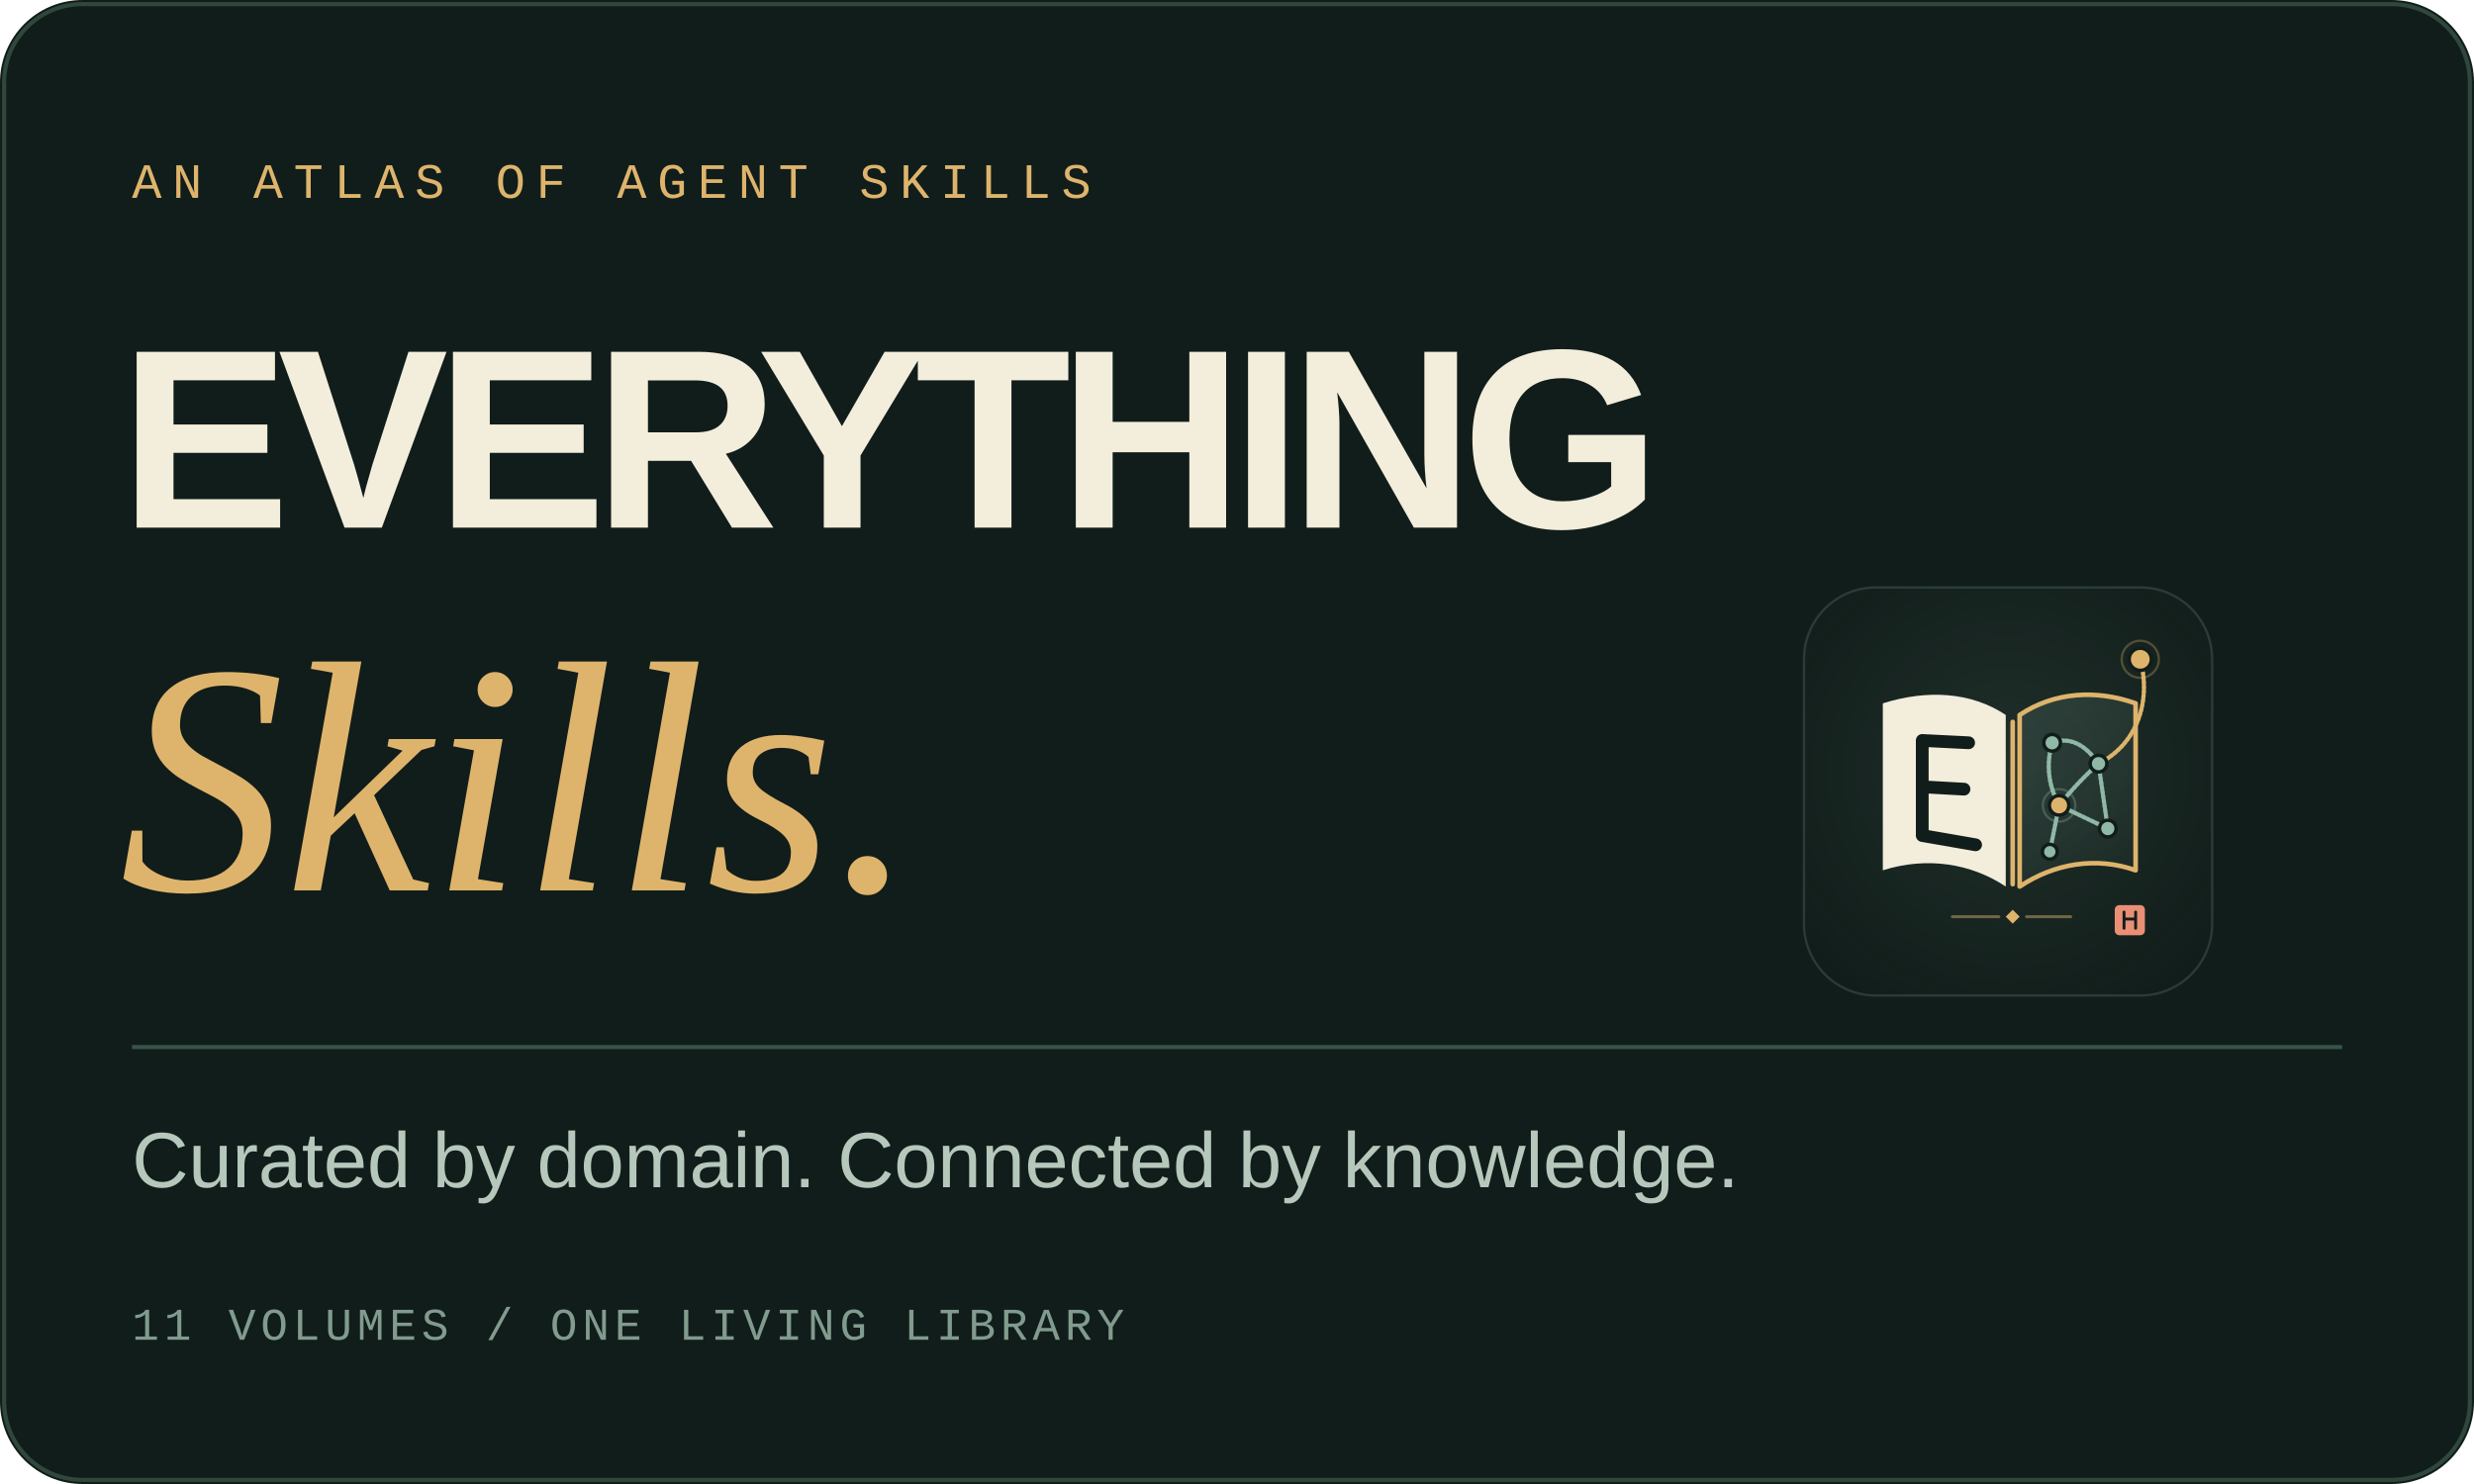
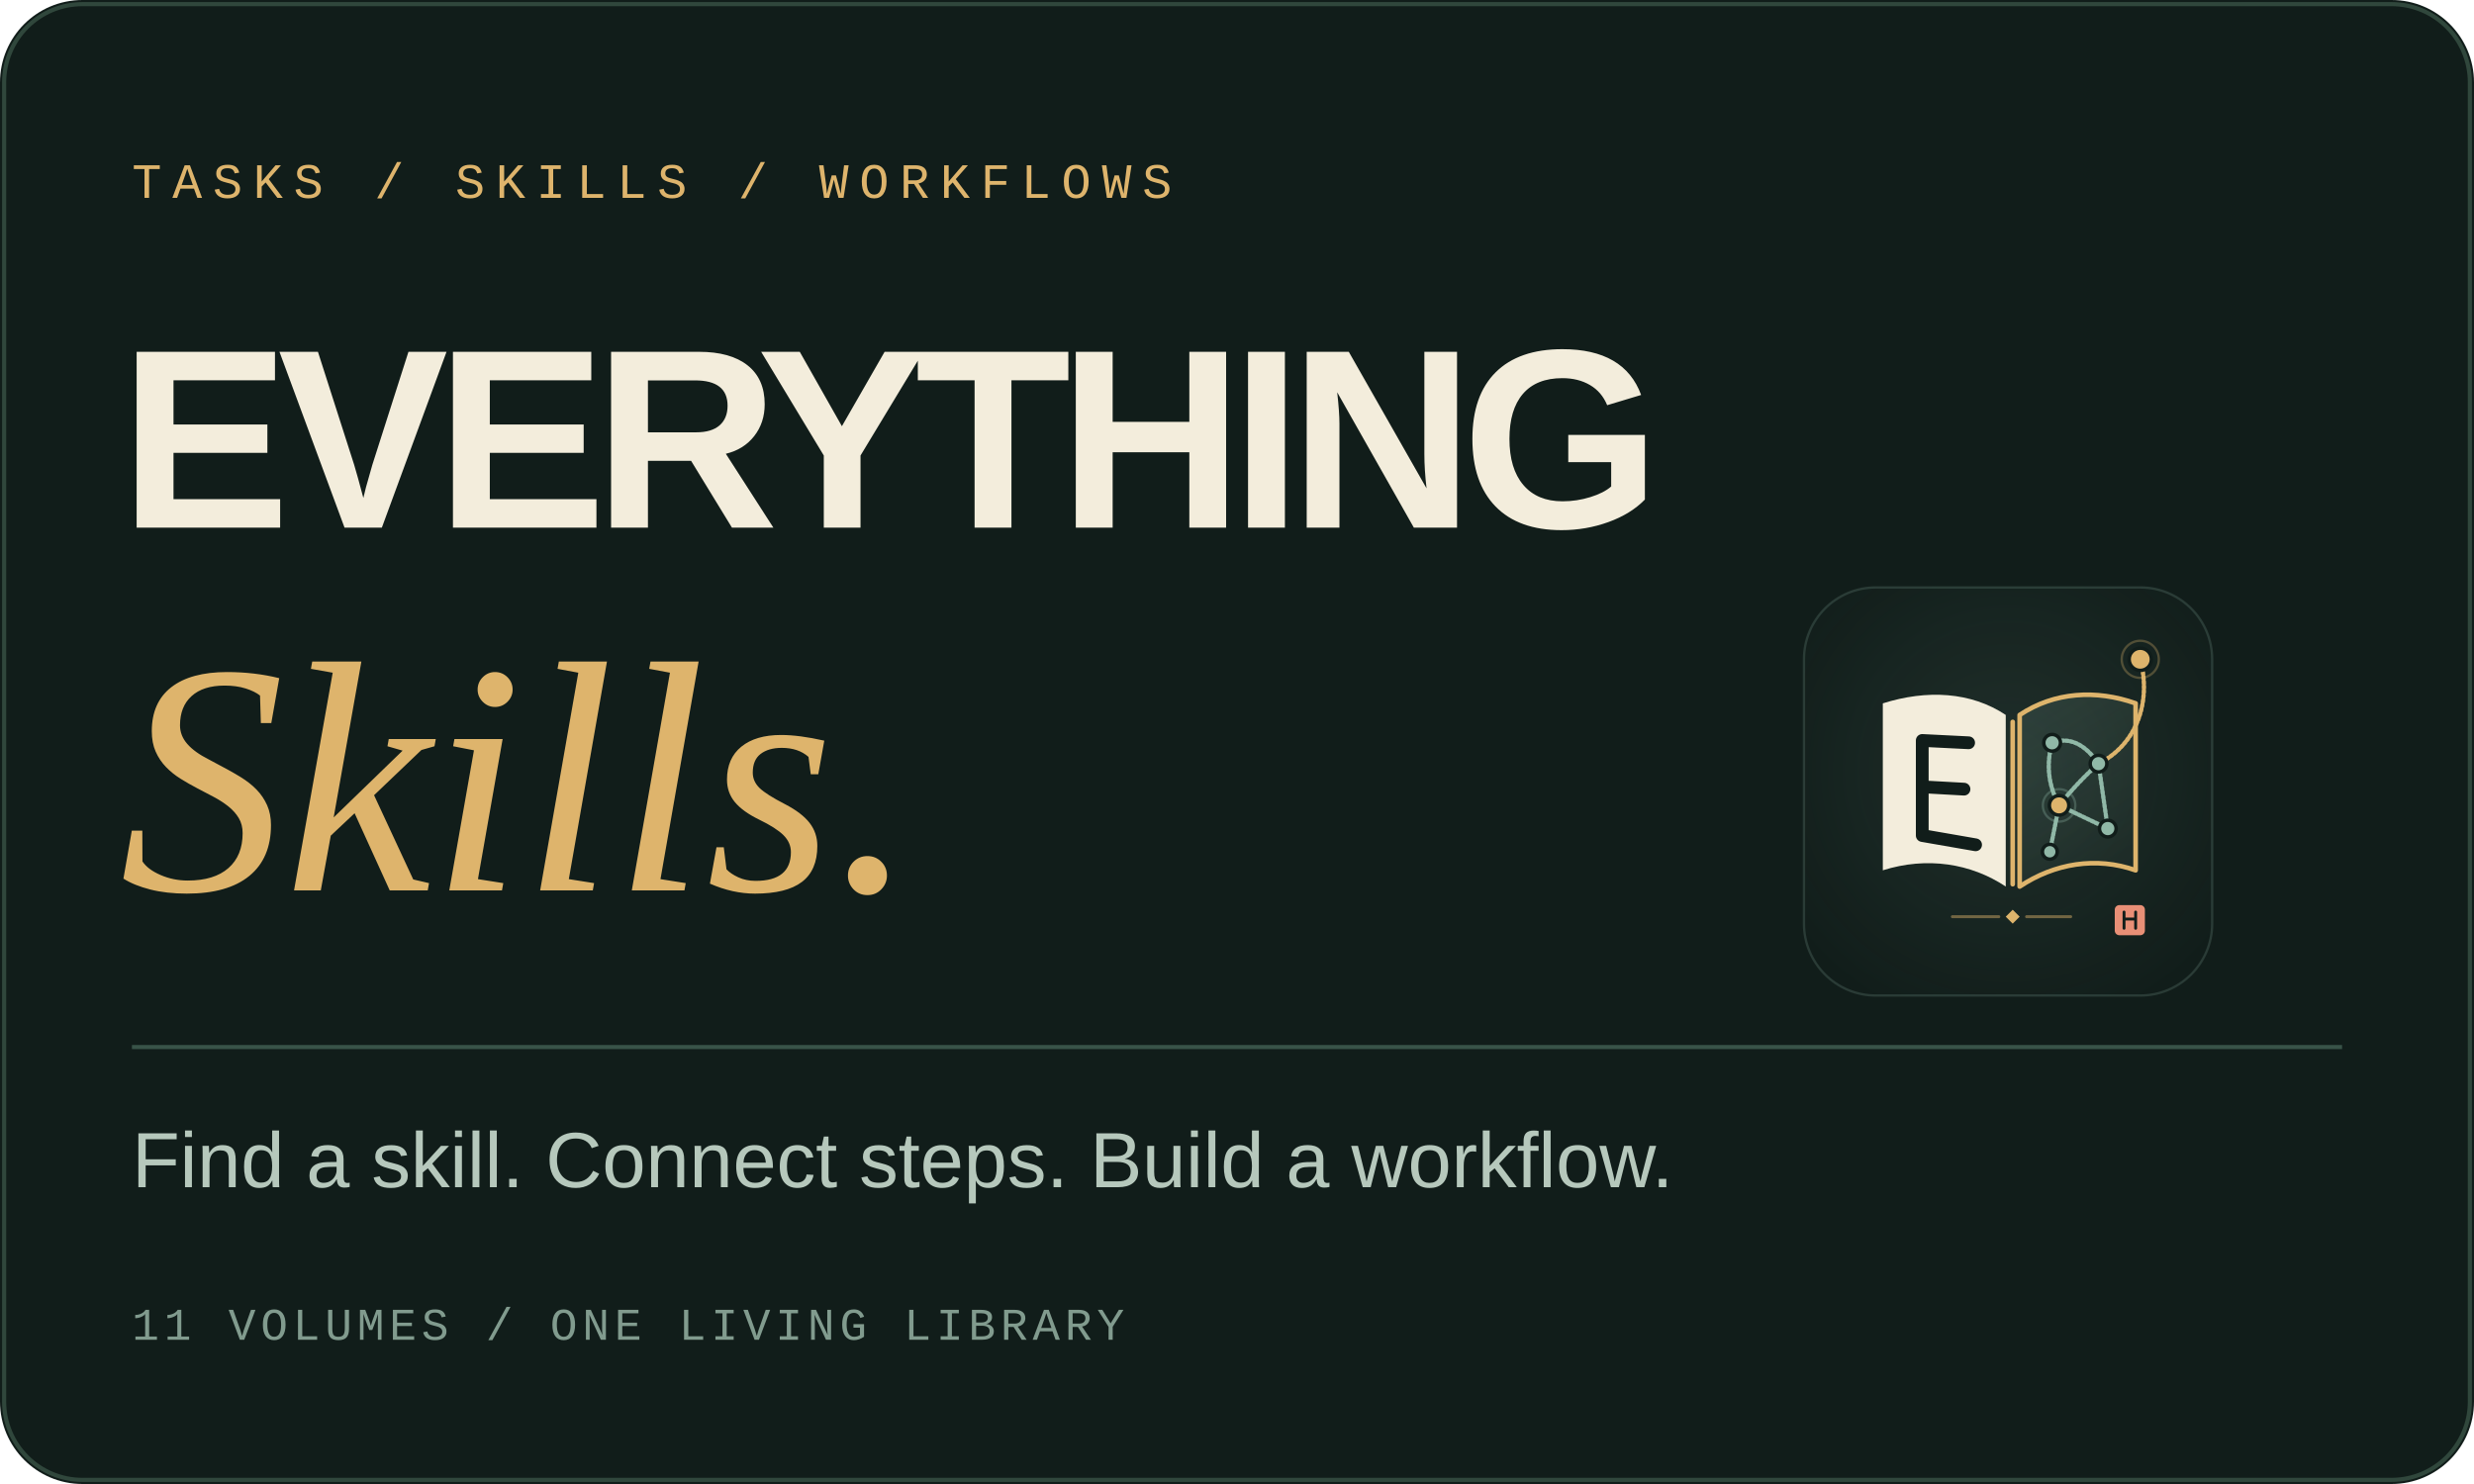
<svg xmlns="http://www.w3.org/2000/svg" width="600" height="360" viewBox="0 0 600 360" role="img" aria-labelledby="title description">
  <style>
  .sans { font-family: 'Segoe UI', Arial, sans-serif; }
  .serif { font-family: Georgia, 'Times New Roman', serif; }
  .mono { font-family: 'Courier New', monospace; }
  .travel { stroke-dasharray: 14 100; animation: travel 12s linear infinite; }
  .breathe { transform-box: fill-box; transform-origin: center; animation: breathe 8s ease-in-out infinite; }
  @keyframes travel { to { stroke-dashoffset: -228; } }
  @keyframes breathe { 0%, 100% { opacity: .65; } 50% { opacity: 1; } }
  @media (prefers-reduced-motion: reduce) { .travel, .breathe { animation: none; } }
</style>
  <rect width="600" height="360" rx="20" fill="#111d1a" />
  <rect x="1" y="1" width="598" height="358" rx="19" fill="none" stroke="#30473c" />
-   <text x="32" y="48" class="mono" font-size="12" letter-spacing="2.6" fill="#deb46c">AN ATLAS OF AGENT SKILLS</text>
+   <text x="32" y="48" class="mono" font-size="12" letter-spacing="2.6" fill="#deb46c">TASKS / SKILLS / WORKFLOWS</text>
  <text x="29" y="128" class="sans" font-size="62" font-weight="700" letter-spacing="-3" fill="#f3eddc">EVERYTHING</text>
  <text x="29" y="216" class="serif" font-size="80" font-style="italic" fill="#deb46c">Skills.</text>
  <svg x="433" y="138" viewBox="0 0 192 192" width="108" height="108" role="img" aria-labelledby="logo-title logo-desc">
    <defs>
      <radialGradient id="page-glow" cx="50%" cy="45%" r="65%">
        <stop offset="0" stop-color="#90b8a7" stop-opacity=".12" />
        <stop offset="1" stop-color="#90b8a7" stop-opacity="0" />
      </radialGradient>
      <linearGradient id="folio-shade" x1="101" y1="55" x2="150" y2="134" gradientUnits="userSpaceOnUse">
        <stop stop-color="#90b8a7" stop-opacity=".15" />
        <stop offset="1" stop-color="#90b8a7" stop-opacity=".035" />
      </linearGradient>
      <style>
      .network-trace { stroke-dasharray: 1; stroke-dashoffset: 0; }
      @media (prefers-reduced-motion: no-preference) {
        .network-trace { animation: trace 10.8s ease-in-out infinite; }
        .network-trace.secondary { animation-delay: -3.6s; }
        .node-halo { transform-box: fill-box; transform-origin: center; animation: logo-breathe 10.8s ease-in-out infinite; }
        .node-halo.secondary { animation-delay: -3.6s; }
      }
      @keyframes trace {
        0%, 8% { stroke-dashoffset: 1; }
        38%, 76% { stroke-dashoffset: 0; }
        100% { stroke-dashoffset: -1; }
      }
      @keyframes logo-breathe {
        0%, 100% { transform: scale(1); opacity: .24; }
        42%, 58% { transform: scale(1.22); opacity: .48; }
      }
      @media (prefers-reduced-motion: reduce) {
        .network-trace { animation: none; stroke-dashoffset: 0; }
        .node-halo { animation: none; transform: none; opacity: .3; }
      }
    </style>
    </defs>
    <rect width="192" height="192" rx="38" fill="#111d1a" />
    <rect x="8" y="8" width="176" height="176" rx="31" fill="url(#page-glow)" stroke="#90b8a7" stroke-opacity=".2" />
    <path d="M42 58C61 52 80 53 95 63V137C80 127 61 124 42 130Z" fill="#f3eddc" />
    <path d="M101 63C116 53 134 52 151 58V130C134 124 116 127 101 137Z" fill="url(#folio-shade)" stroke="#deb46c" stroke-width="2" stroke-linejoin="round" />
    <path d="M98 66V136" fill="none" stroke="#deb46c" stroke-width="2" stroke-linecap="round" />
    <path d="M59 74V115M59 74L79 75M59 94L77 95M59 115L82 119" fill="none" stroke="#111d1a" stroke-width="5.5" stroke-linecap="round" stroke-linejoin="round" />
    <g fill="none" stroke-width="1.8" stroke-linecap="round" stroke-linejoin="round">
      <path d="M115 75Q126 71 135 84Q126 92 118 102L139 112M115 75Q111 89 118 102L114 122M135 84L139 112" stroke="#90b8a7" stroke-opacity=".3" />
      <path d="M135 84C151 76 158 58 153 39" stroke="#deb46c" stroke-opacity=".28" />
      <path class="network-trace" pathLength="1" d="M115 75Q126 71 135 84Q126 92 118 102L139 112" stroke="#90b8a7" />
      <path class="network-trace secondary" pathLength="1" d="M115 75Q111 89 118 102L114 122M135 84L139 112" stroke="#90b8a7" />
      <path class="network-trace secondary" pathLength="1" d="M135 84C151 76 158 58 153 39" stroke="#deb46c" />
    </g>
    <g fill="none" stroke="#90b8a7" stroke-width="1">
      <circle class="node-halo" cx="118" cy="102" r="7" opacity=".3" />
      <circle class="node-halo secondary" cx="153" cy="39" r="8" opacity=".3" stroke="#deb46c" />
    </g>
    <g stroke="#111d1a" stroke-width="1.5">
      <circle cx="115" cy="75" r="3.6" fill="#90b8a7" />
      <circle cx="135" cy="84" r="3.6" fill="#90b8a7" />
      <circle cx="118" cy="102" r="4.2" fill="#deb46c" />
      <circle cx="139" cy="112" r="3.6" fill="#90b8a7" />
      <circle cx="114" cy="122" r="3.2" fill="#90b8a7" />
      <circle cx="153" cy="39" r="4.8" fill="#deb46c" />
    </g>
    <path d="M72 150H92M104 150H123" fill="none" stroke="#deb46c" stroke-opacity=".45" stroke-width="1.3" stroke-linecap="round" />
    <path d="M98 147L101 150L98 153L95 150Z" fill="#deb46c" />
    <rect x="142" y="145" width="13" height="13" rx="2" fill="#e88f76" />
    <path d="M146 148V155M151 148V155M146 151H151" fill="none" stroke="#111d1a" stroke-width="1.25" stroke-linecap="round" />
  </svg>
  <path d="M32 254H568" stroke="#385348" />
-   <text x="32" y="288" class="sans" font-size="19" fill="#b6c8bc">Curated by domain. Connected by knowledge.</text>
+   <text x="32" y="288" class="sans" font-size="19" fill="#b6c8bc">Find a skill. Connect steps. Build a workflow.</text>
  <text x="32" y="325" class="mono" font-size="11" letter-spacing="1.2" fill="#819b8e">11 VOLUMES / ONE LIVING LIBRARY</text>
</svg>
